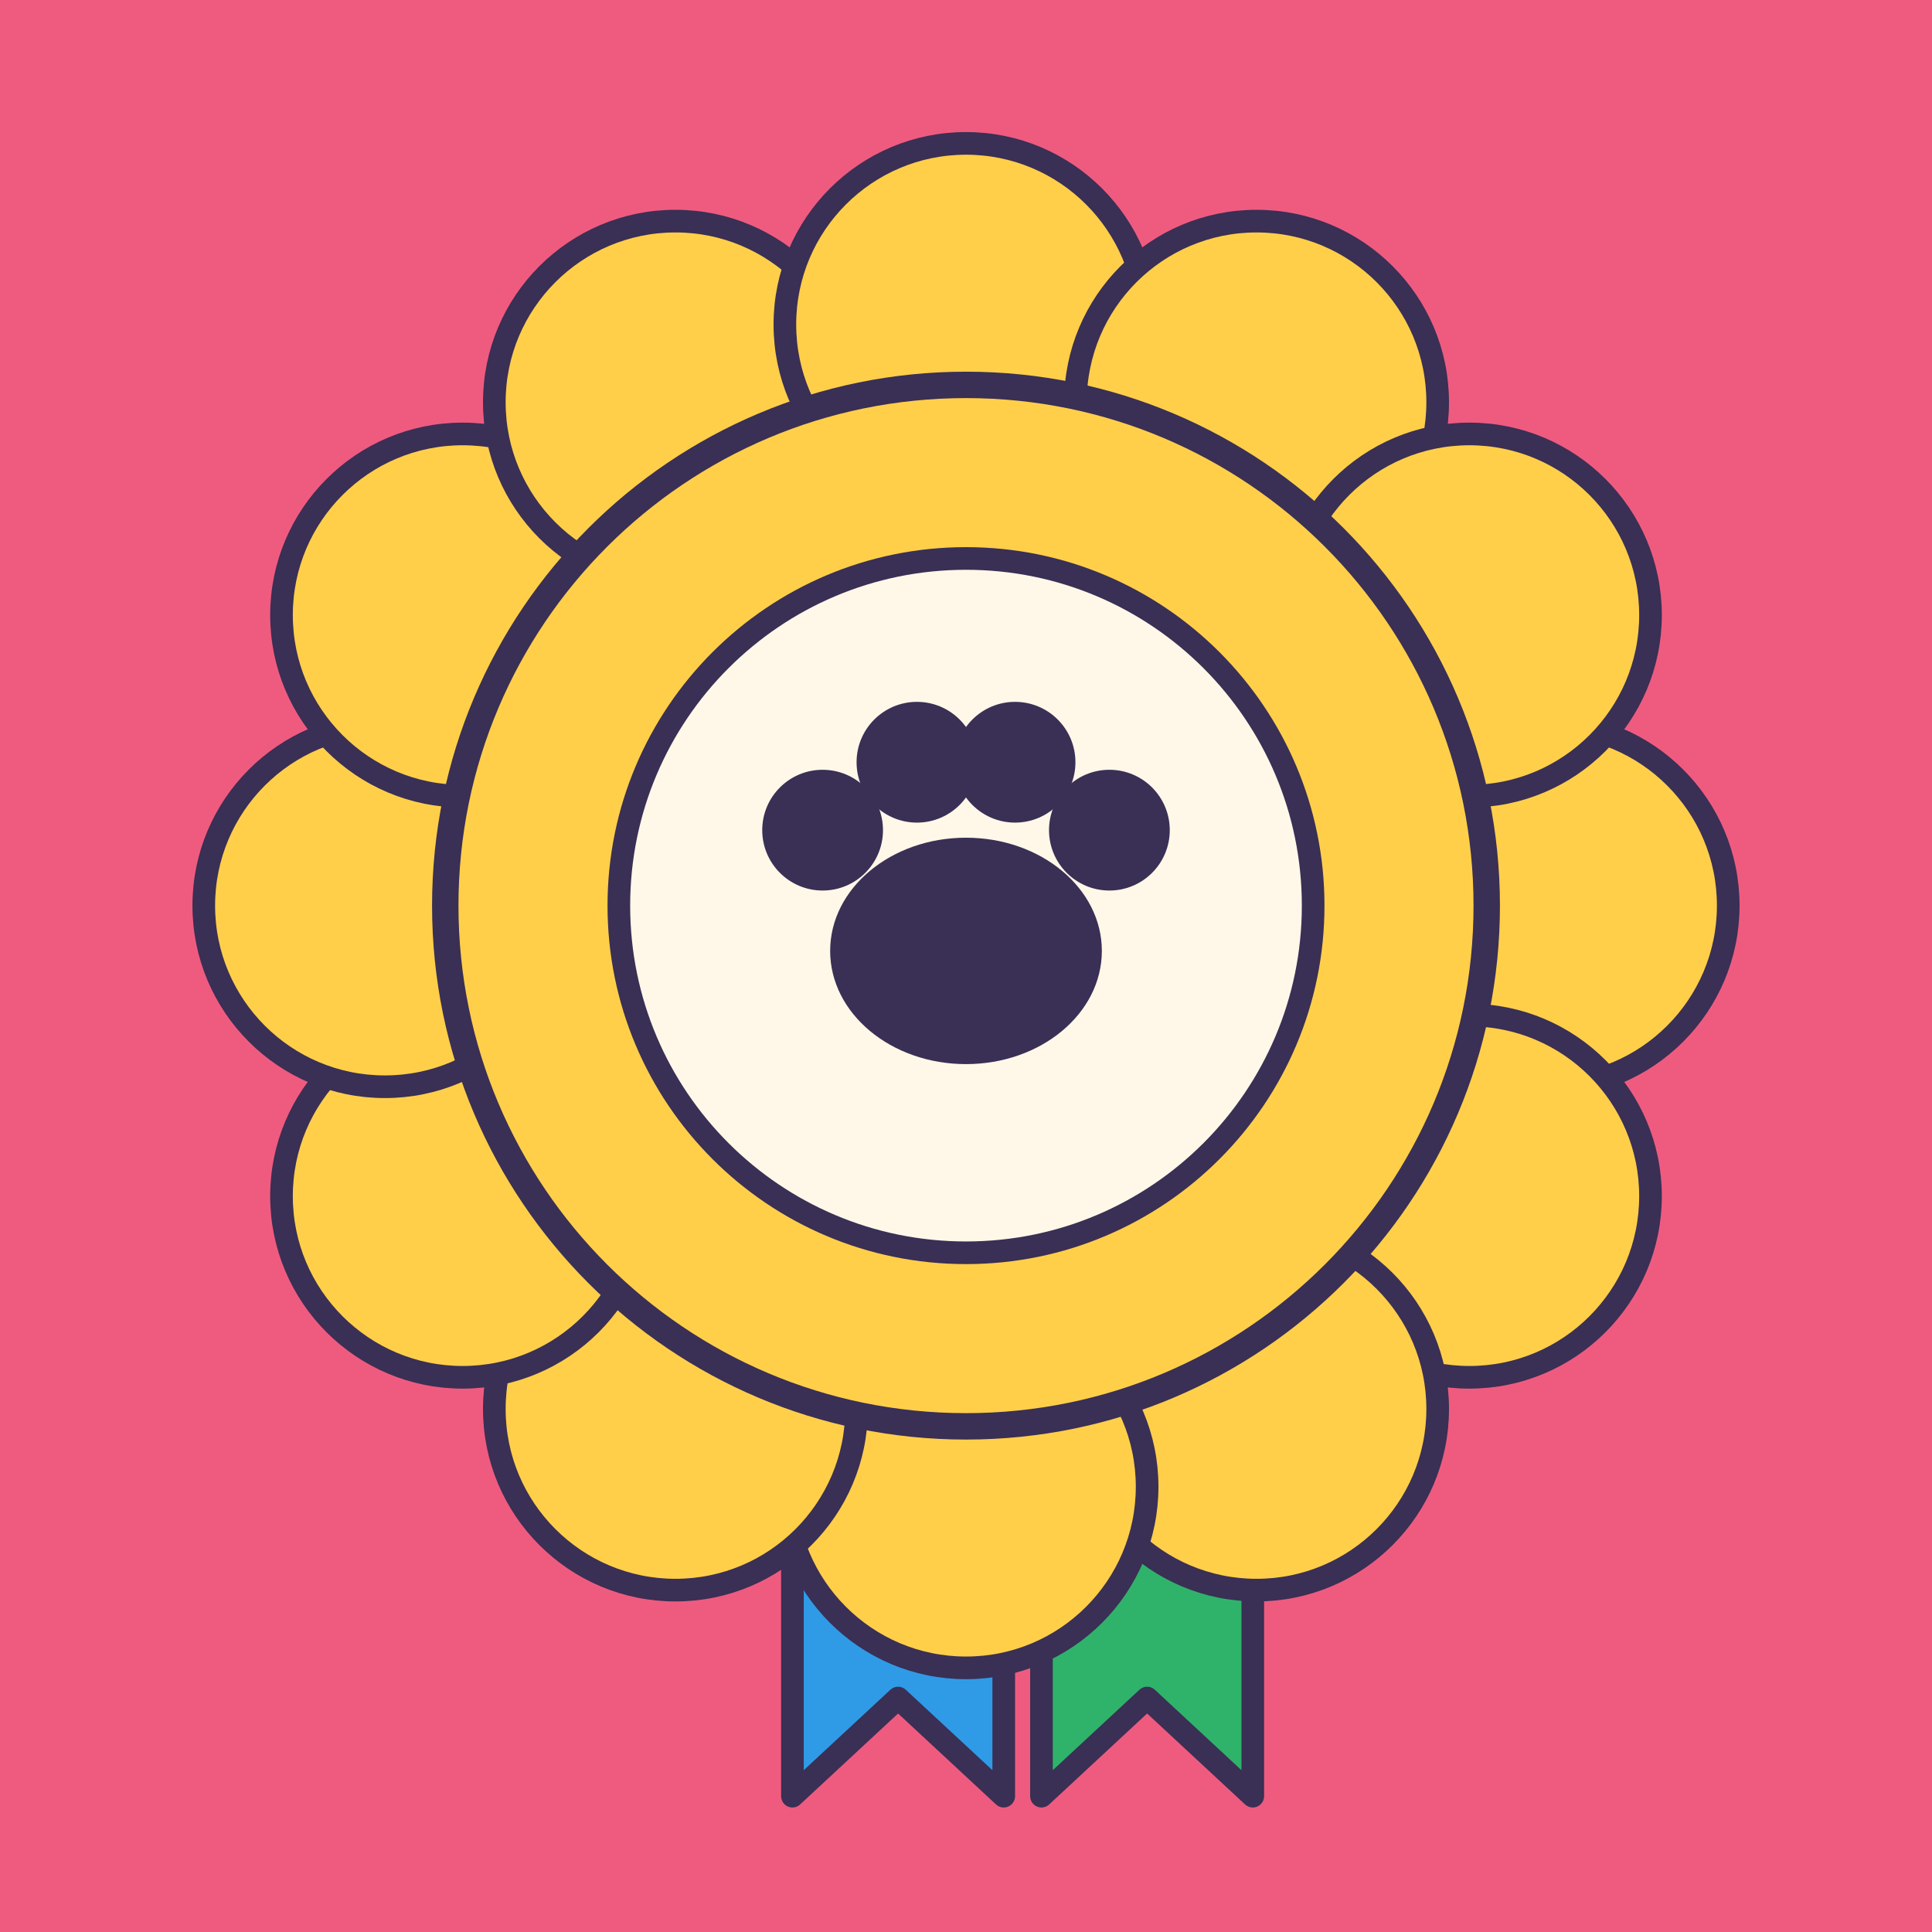
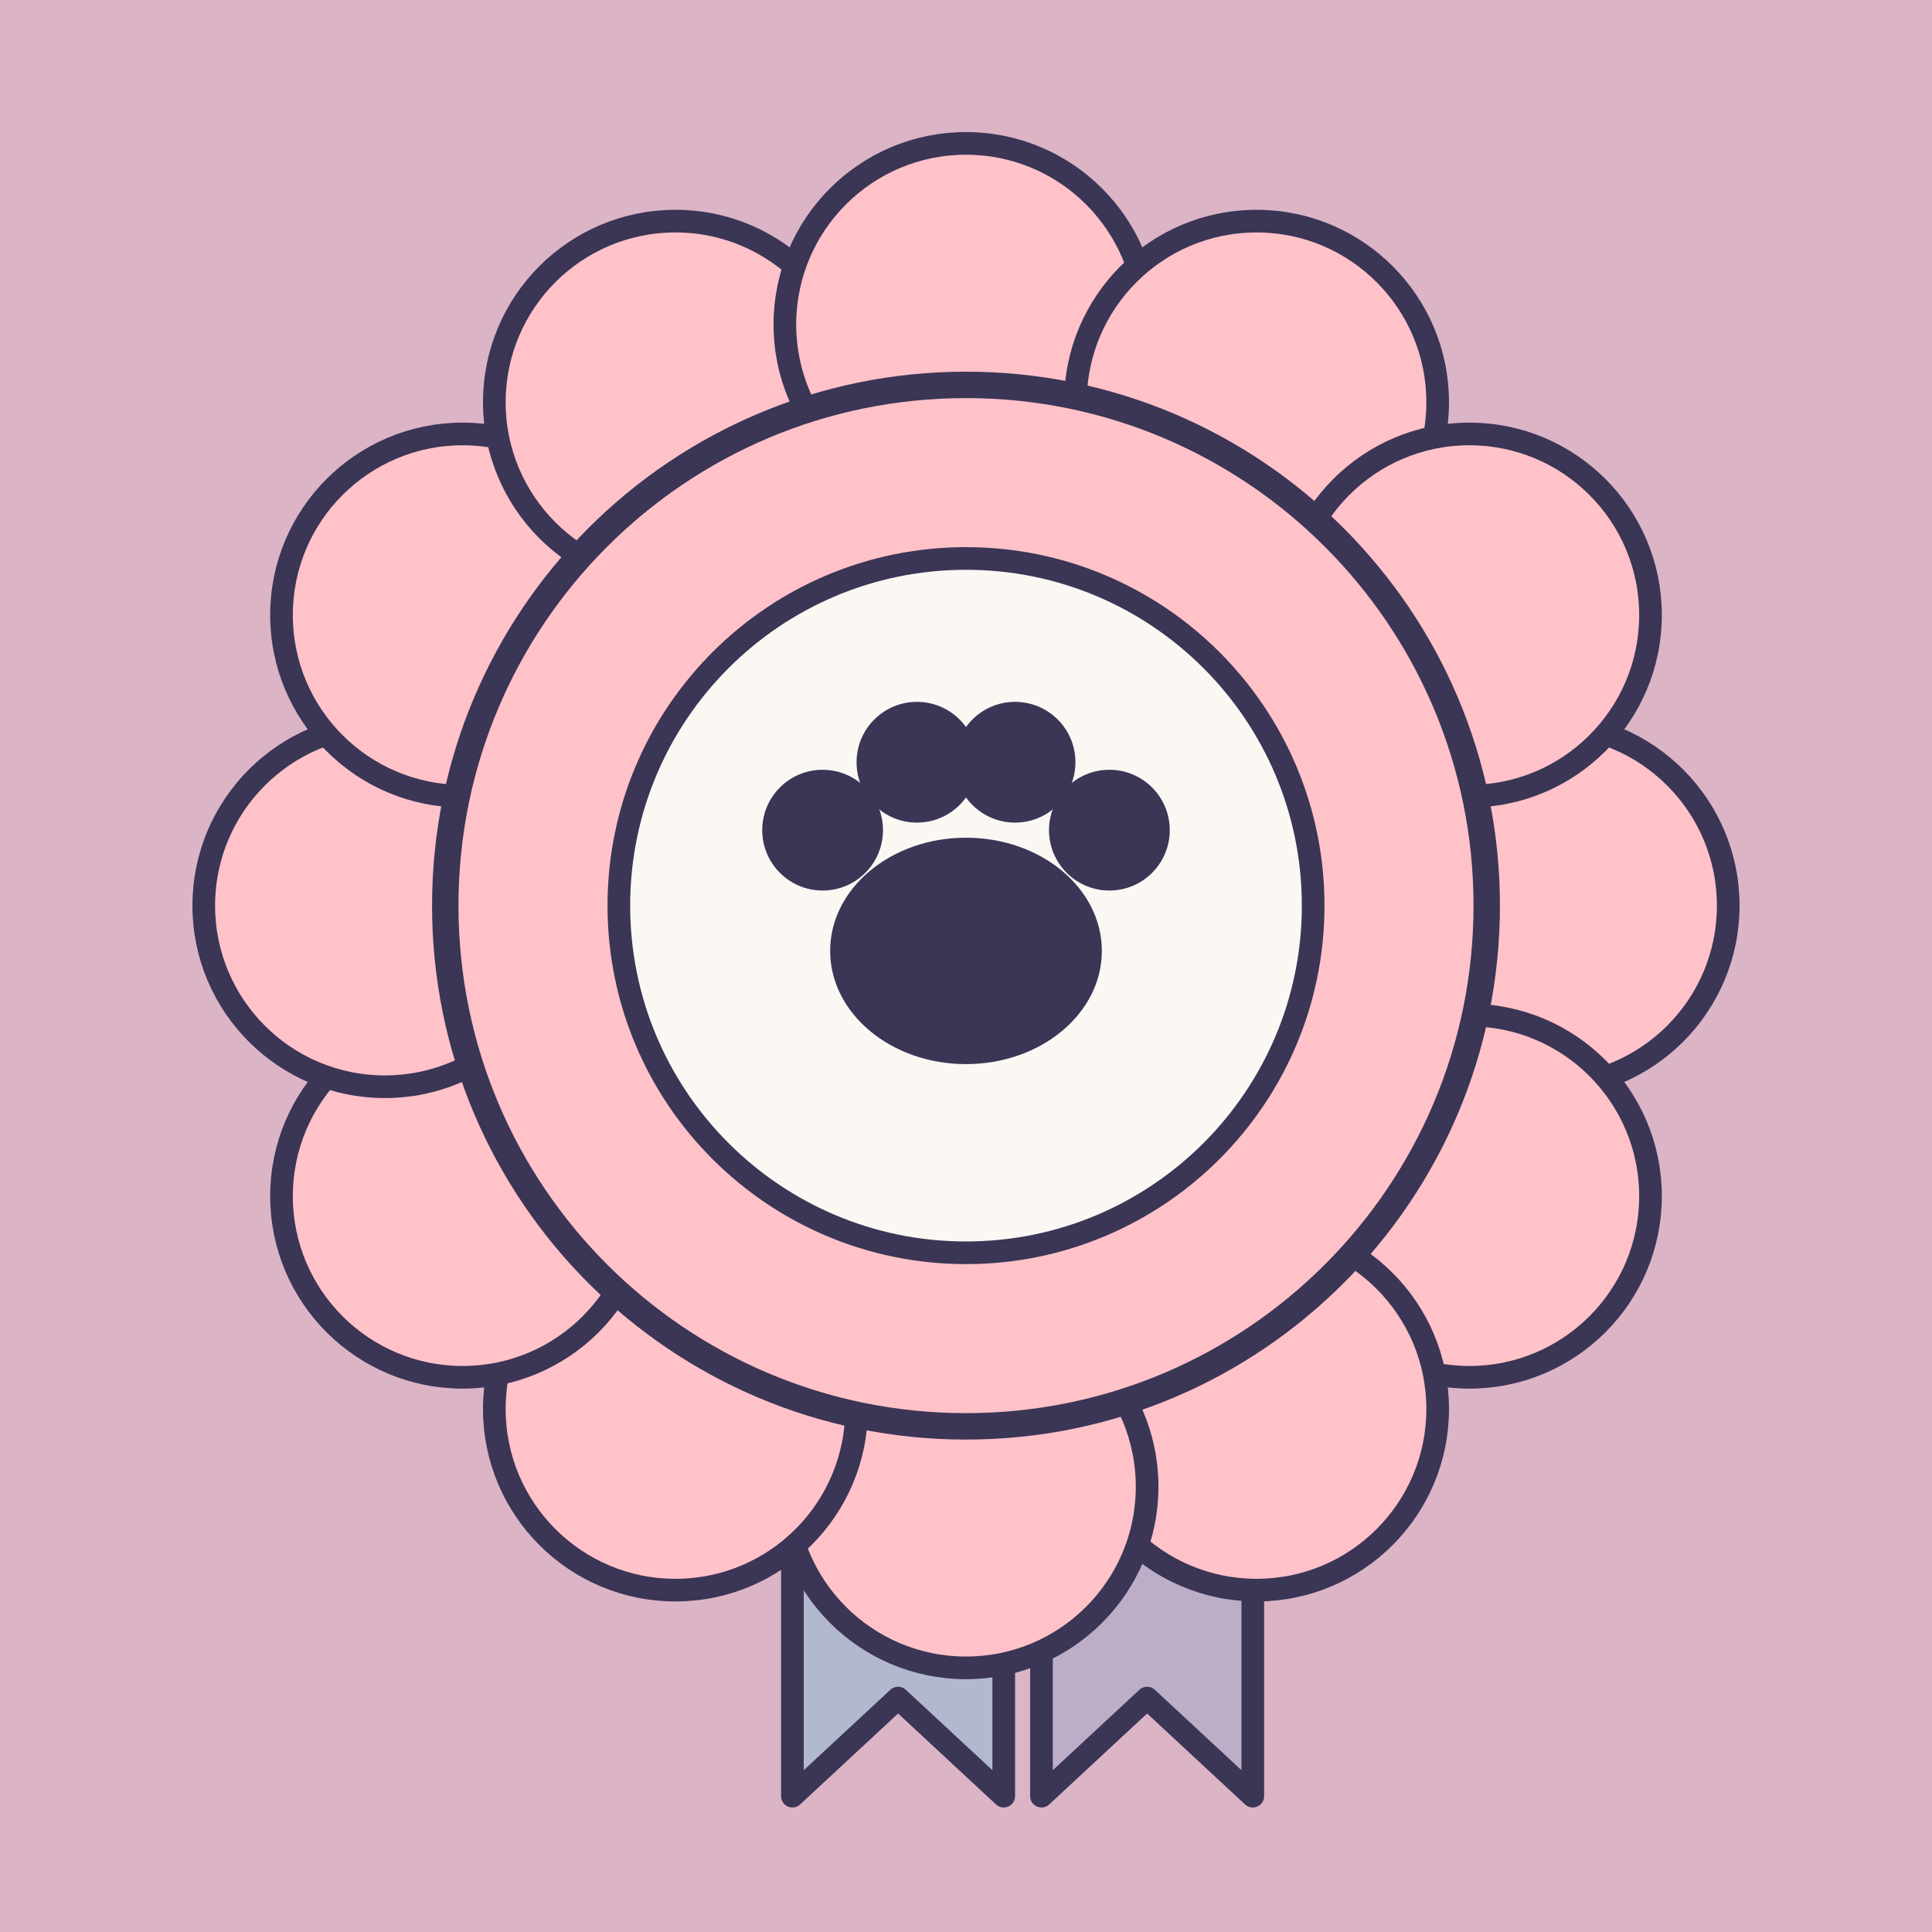
<svg xmlns="http://www.w3.org/2000/svg" viewBox="0 0 512 512">
-   <rect width="512" height="512" fill="#ef5b7f" />
-   <polygon points="210,363 266,363 266,476 238,450 210,476" fill="#2f9be6" stroke="#3a2f55" stroke-width="6" stroke-linejoin="round" />
-   <polygon points="276,363 332,363 332,476 304,450 276,476" fill="#2fb36a" stroke="#3a2f55" stroke-width="6" stroke-linejoin="round" />
-   <circle cx="410.0" cy="240.0" r="48" fill="#ffcf4a" stroke="#3a2f55" stroke-width="6" />
-   <circle cx="389.4" cy="317.0" r="48" fill="#ffcf4a" stroke="#3a2f55" stroke-width="6" />
-   <circle cx="333.0" cy="373.4" r="48" fill="#ffcf4a" stroke="#3a2f55" stroke-width="6" />
-   <circle cx="256.0" cy="394.0" r="48" fill="#ffcf4a" stroke="#3a2f55" stroke-width="6" />
-   <circle cx="179.0" cy="373.4" r="48" fill="#ffcf4a" stroke="#3a2f55" stroke-width="6" />
-   <circle cx="122.6" cy="317.0" r="48" fill="#ffcf4a" stroke="#3a2f55" stroke-width="6" />
-   <circle cx="102.0" cy="240.0" r="48" fill="#ffcf4a" stroke="#3a2f55" stroke-width="6" />
-   <circle cx="122.6" cy="163.0" r="48" fill="#ffcf4a" stroke="#3a2f55" stroke-width="6" />
-   <circle cx="179.0" cy="106.6" r="48" fill="#ffcf4a" stroke="#3a2f55" stroke-width="6" />
-   <circle cx="256.0" cy="86.0" r="48" fill="#ffcf4a" stroke="#3a2f55" stroke-width="6" />
-   <circle cx="333.0" cy="106.6" r="48" fill="#ffcf4a" stroke="#3a2f55" stroke-width="6" />
-   <circle cx="389.4" cy="163.0" r="48" fill="#ffcf4a" stroke="#3a2f55" stroke-width="6" />
-   <circle cx="256" cy="240" r="138" fill="#ffcf4a" stroke="#3a2f55" stroke-width="7" />
-   <circle cx="256" cy="240" r="92" fill="#fff8e8" stroke="#3a2f55" stroke-width="6" />
-   <ellipse cx="256" cy="252" rx="36" ry="30" fill="#3a2f55" />
-   <circle cx="218" cy="220" r="16" fill="#3a2f55" />
-   <circle cx="243" cy="202" r="16" fill="#3a2f55" />
-   <circle cx="269" cy="202" r="16" fill="#3a2f55" />
-   <circle cx="294" cy="220" r="16" fill="#3a2f55" />
+   <rect width="512" height="512" fill="#dbb4c6" />
+   <polygon points="210,363 266,363 266,476 238,450 210,476" fill="#b2b8ce" stroke="#3b3556" stroke-width="6" stroke-linejoin="round" />
+   <polygon points="276,363 332,363 332,476 304,450 276,476" fill="#bdaec8" stroke="#3b3556" stroke-width="6" stroke-linejoin="round" />
+   <circle cx="410.0" cy="240.0" r="48" fill="#fec2c8" stroke="#3b3556" stroke-width="6" />
+   <circle cx="389.4" cy="317.0" r="48" fill="#fec2c8" stroke="#3b3556" stroke-width="6" />
+   <circle cx="333.0" cy="373.4" r="48" fill="#fec2c8" stroke="#3b3556" stroke-width="6" />
+   <circle cx="256.0" cy="394.0" r="48" fill="#fec2c8" stroke="#3b3556" stroke-width="6" />
+   <circle cx="179.0" cy="373.4" r="48" fill="#fec2c8" stroke="#3b3556" stroke-width="6" />
+   <circle cx="122.6" cy="317.0" r="48" fill="#fec2c8" stroke="#3b3556" stroke-width="6" />
+   <circle cx="102.0" cy="240.0" r="48" fill="#fec2c8" stroke="#3b3556" stroke-width="6" />
+   <circle cx="122.6" cy="163.0" r="48" fill="#fec2c8" stroke="#3b3556" stroke-width="6" />
+   <circle cx="179.0" cy="106.6" r="48" fill="#fec2c8" stroke="#3b3556" stroke-width="6" />
+   <circle cx="256.0" cy="86.0" r="48" fill="#fec2c8" stroke="#3b3556" stroke-width="6" />
+   <circle cx="333.0" cy="106.6" r="48" fill="#fec2c8" stroke="#3b3556" stroke-width="6" />
+   <circle cx="389.4" cy="163.0" r="48" fill="#fec2c8" stroke="#3b3556" stroke-width="6" />
+   <circle cx="256" cy="240" r="138" fill="#fec2c8" stroke="#3b3556" stroke-width="7" />
+   <circle cx="256" cy="240" r="92" fill="#fbf7f3" stroke="#3b3556" stroke-width="6" />
+   <ellipse cx="256" cy="252" rx="36" ry="30" fill="#3b3556" />
+   <circle cx="218" cy="220" r="16" fill="#3b3556" />
+   <circle cx="243" cy="202" r="16" fill="#3b3556" />
+   <circle cx="269" cy="202" r="16" fill="#3b3556" />
+   <circle cx="294" cy="220" r="16" fill="#3b3556" />
</svg>
